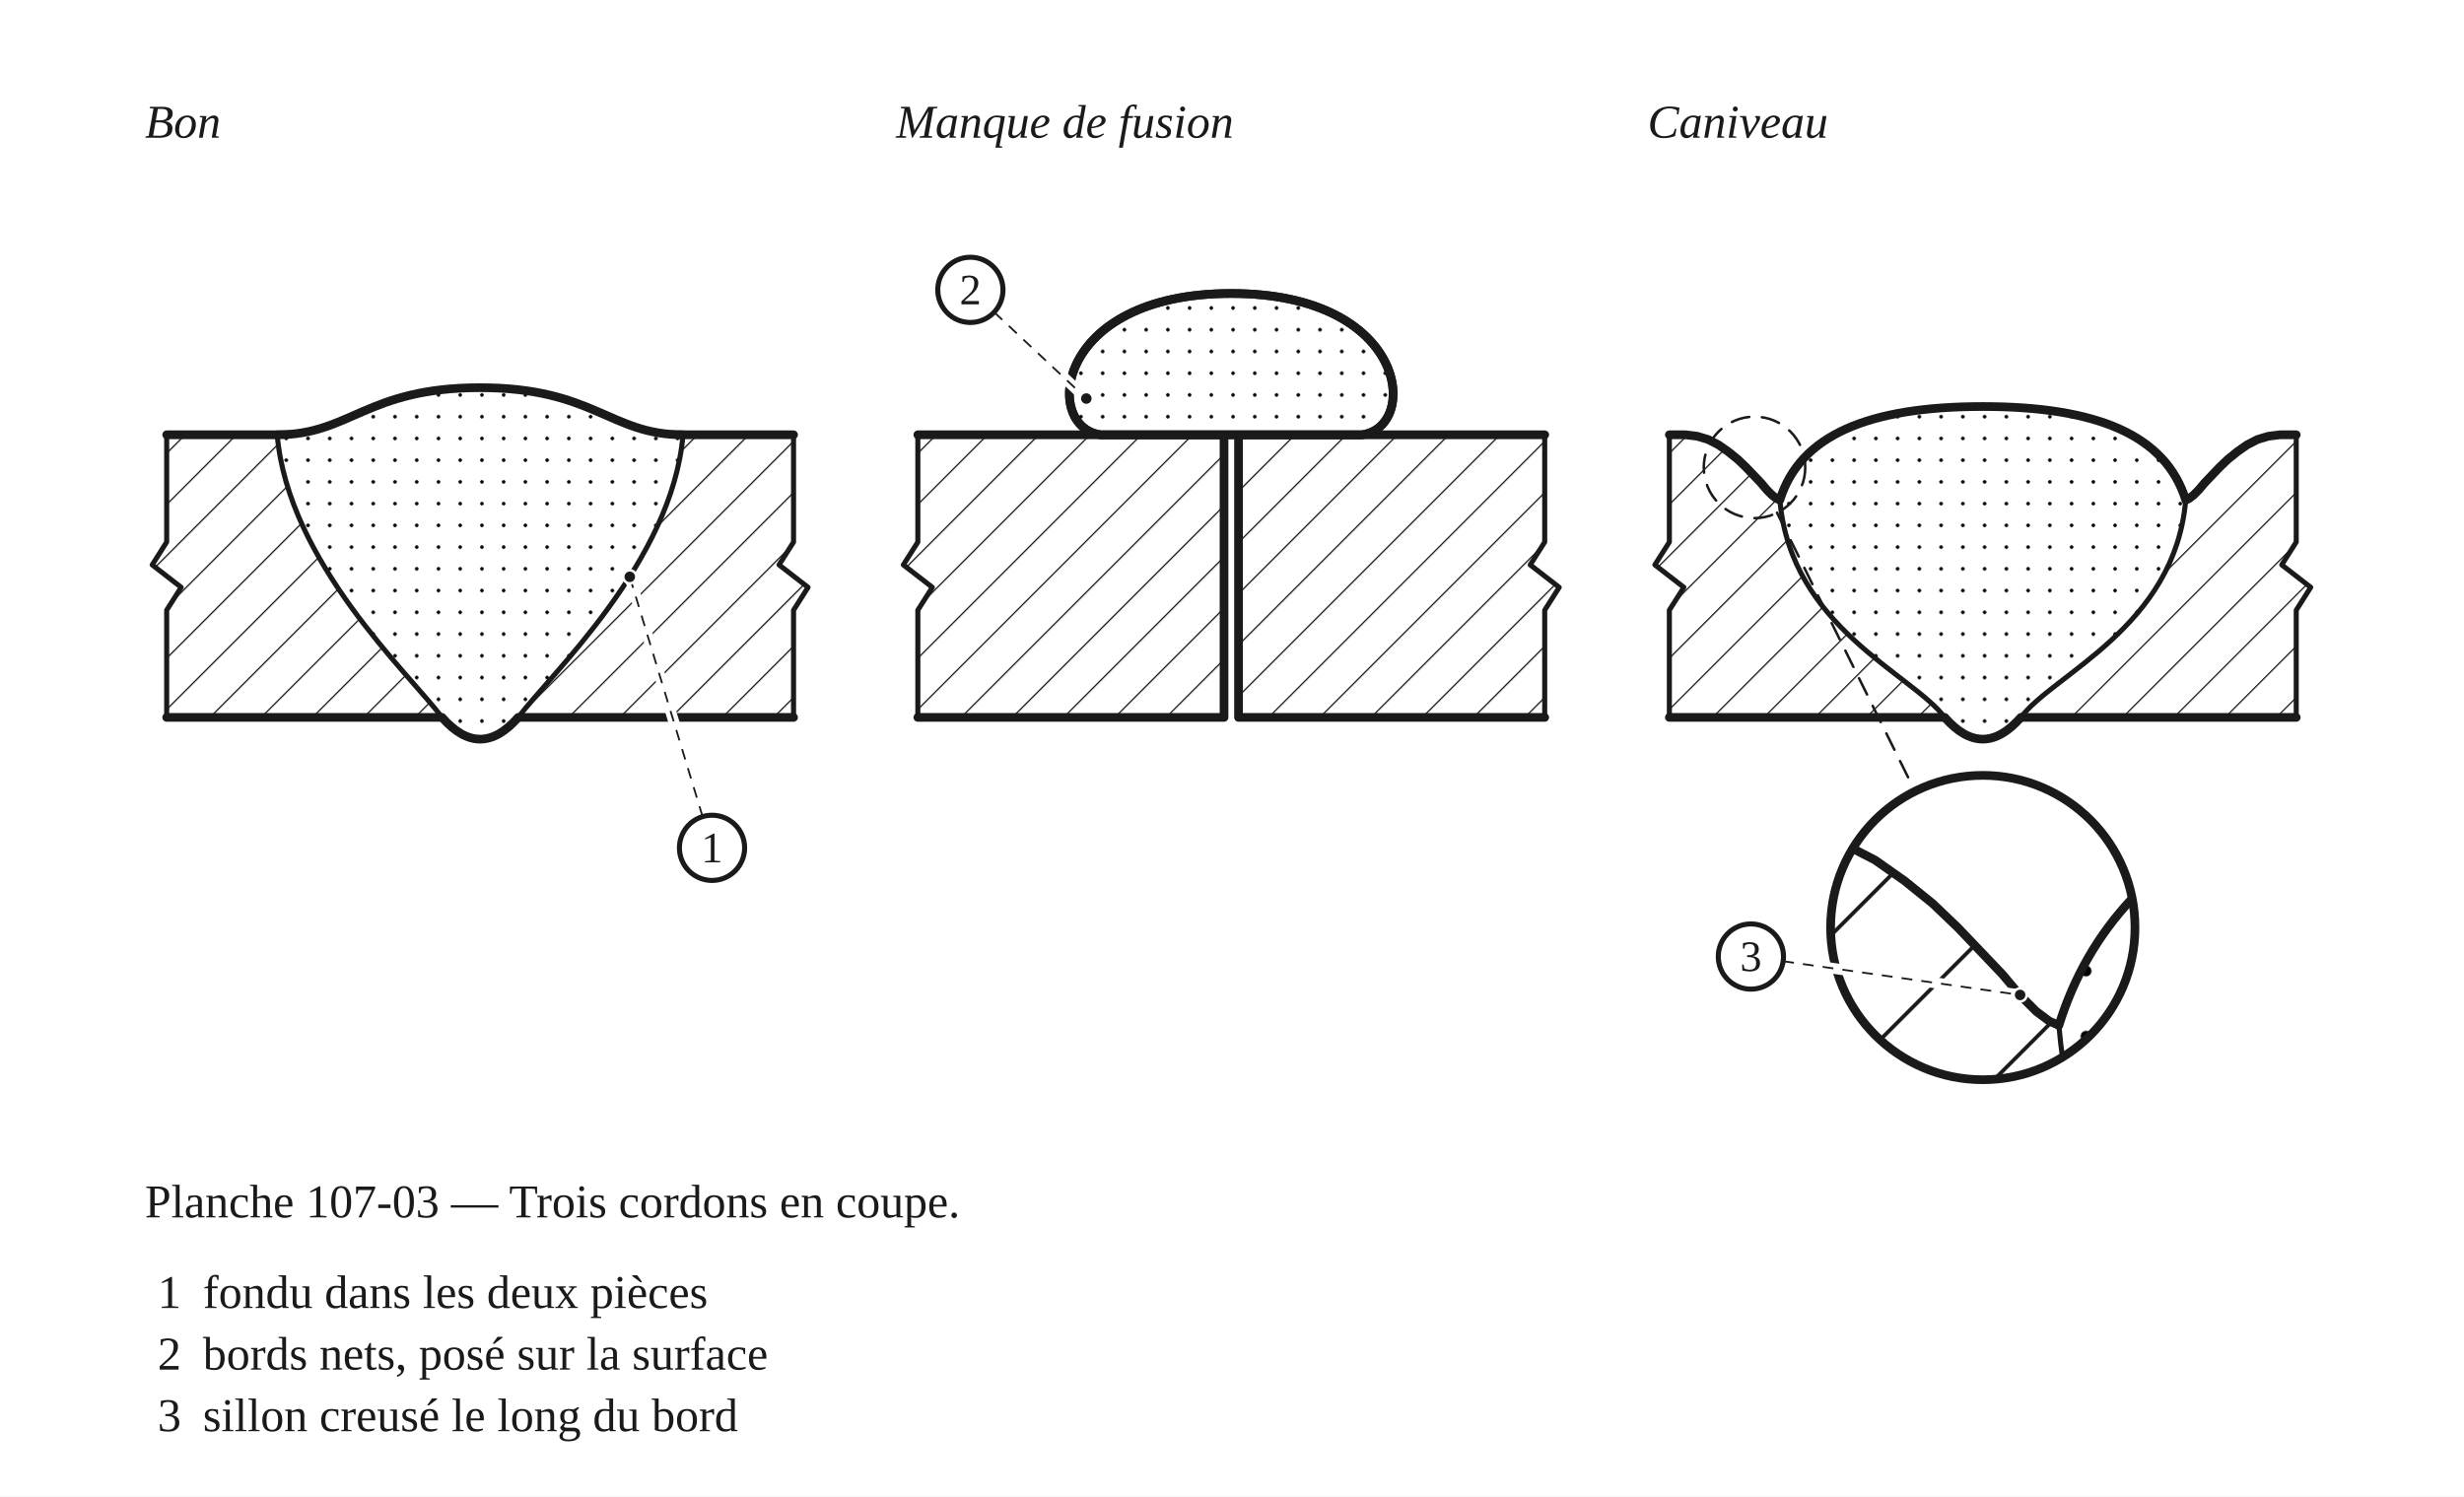
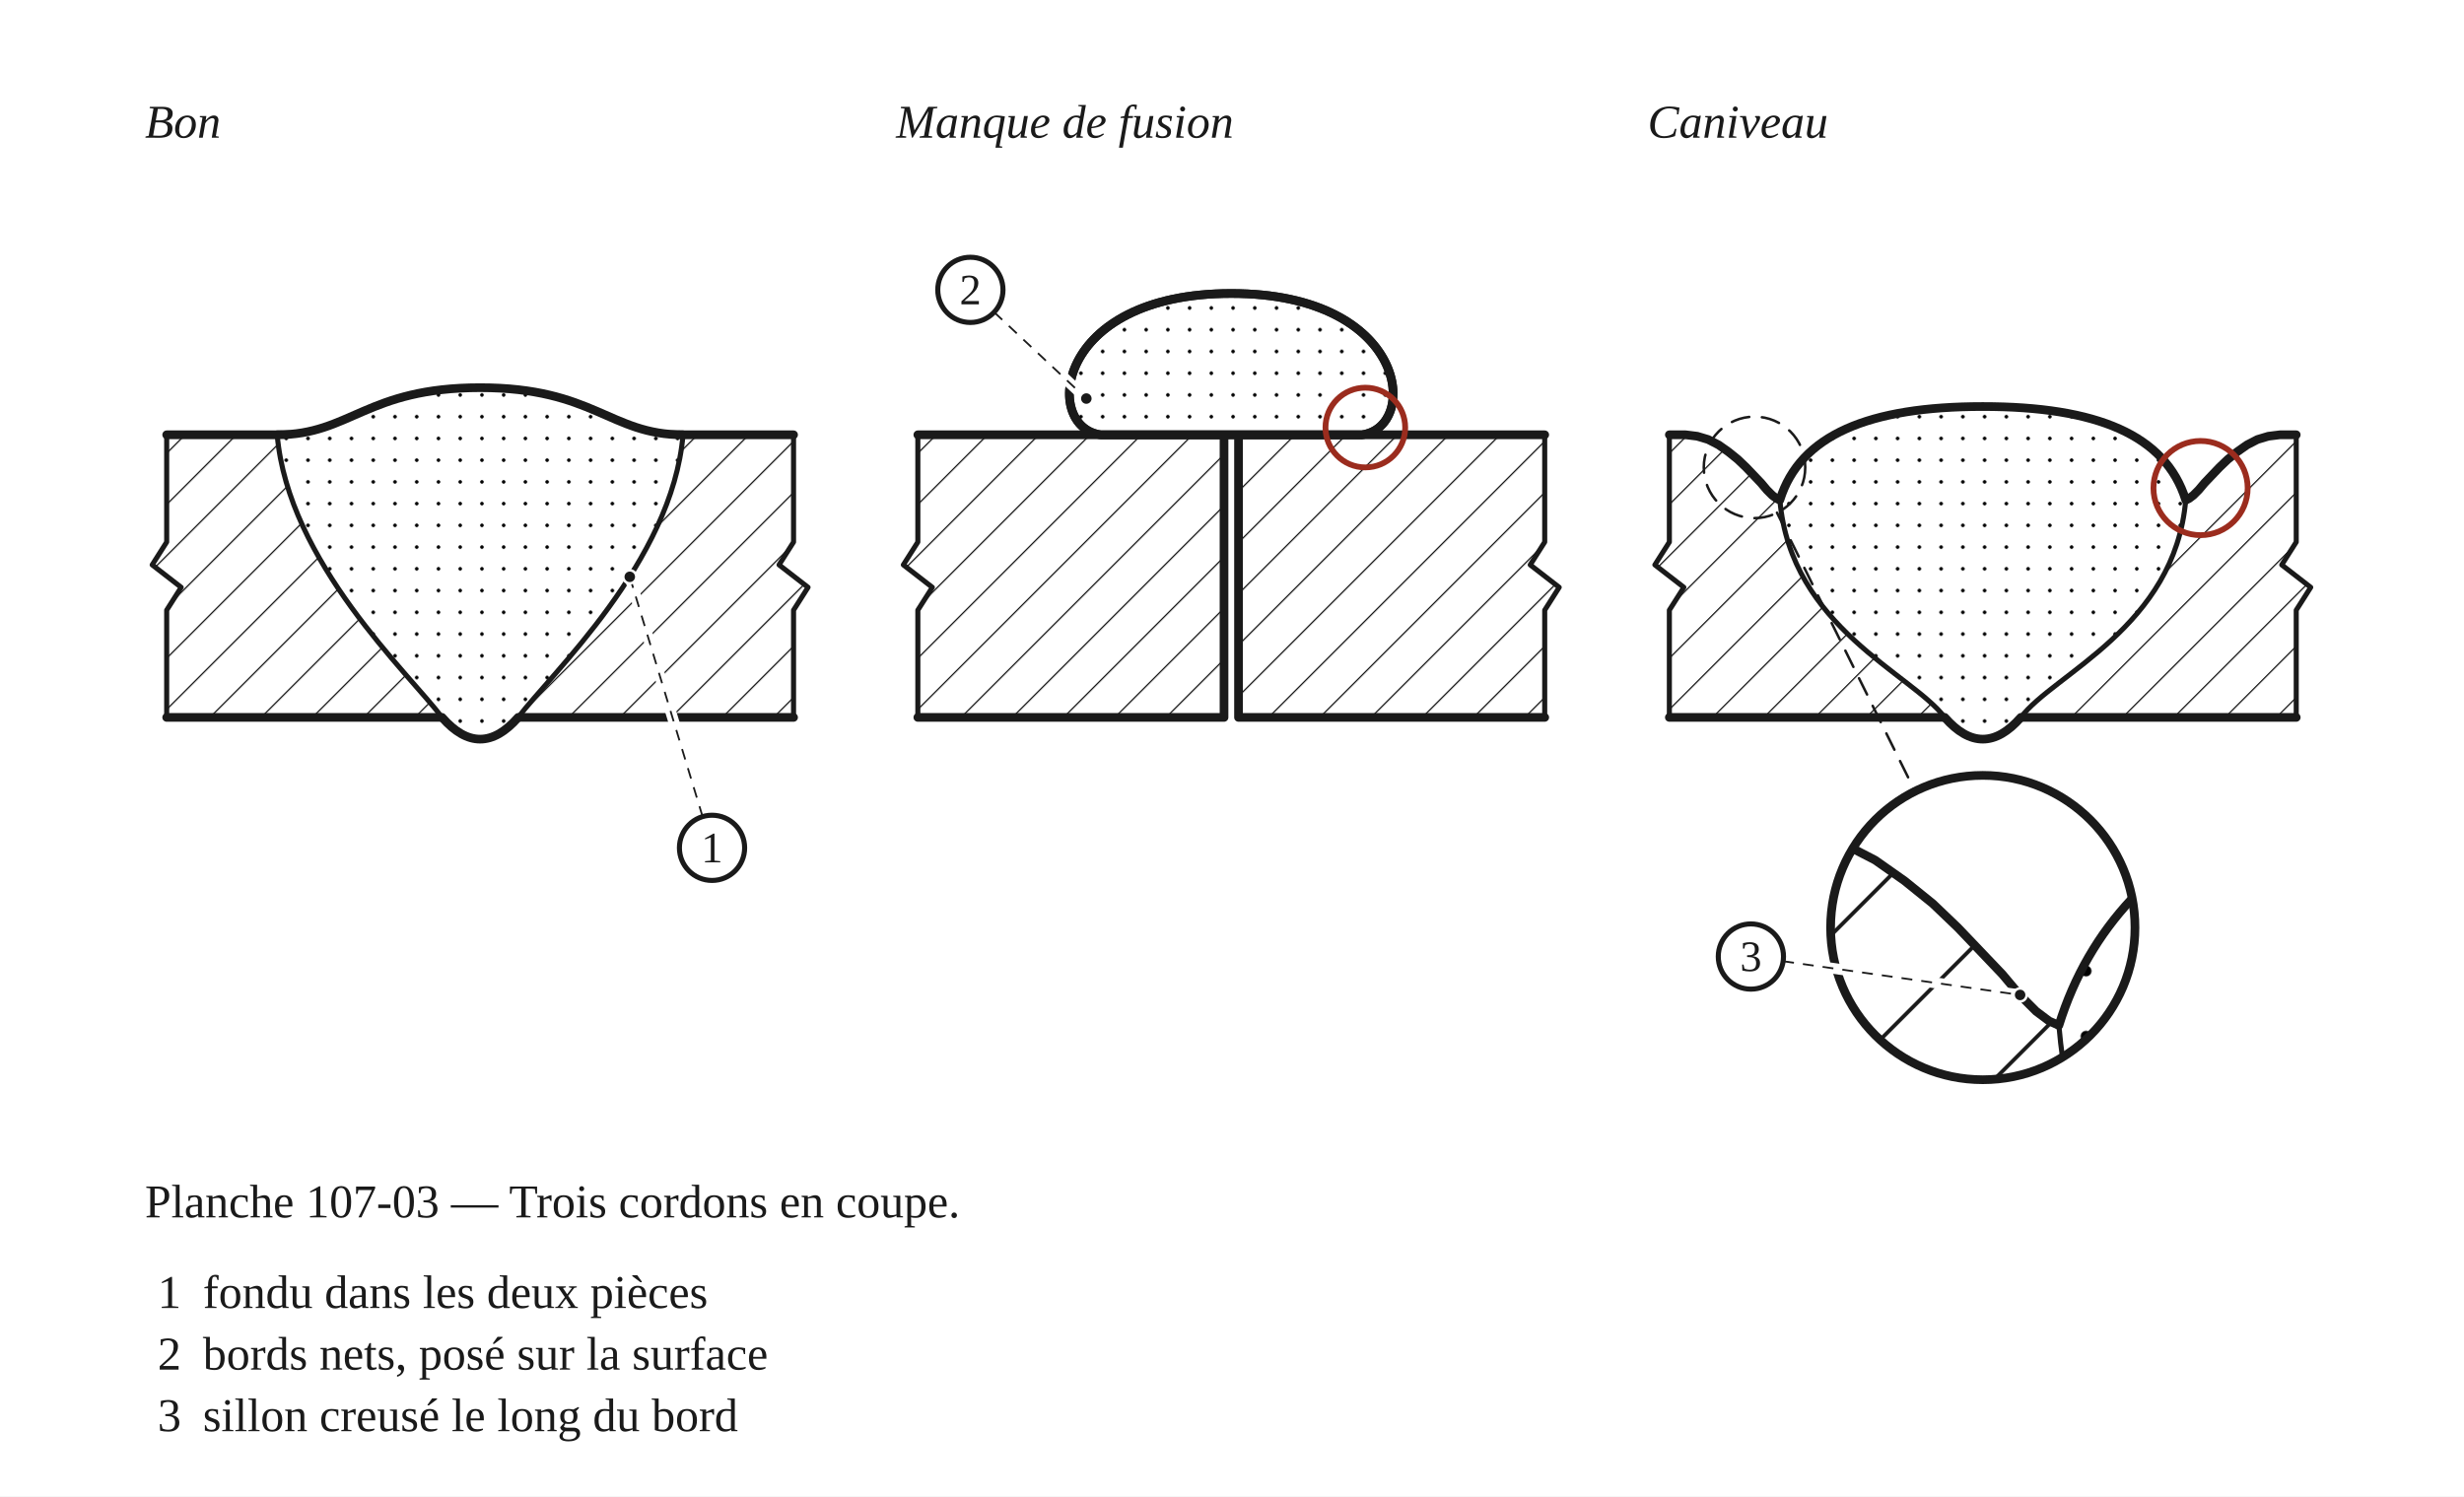
<svg xmlns="http://www.w3.org/2000/svg" width="680" height="413" viewBox="0 0 680 413" role="img">
  <defs>
    <pattern id="h-metal" width="10" height="10" patternUnits="userSpaceOnUse" patternTransform="rotate(45)">
      <line x1="0" y1="0" x2="0" y2="10" stroke="#1A1A1A" stroke-width="0.7" />
    </pattern>
  </defs>
  <rect x="0" y="0" width="680" height="413" fill="#FFFFFF" />
  <text x="40" y="38" font-family="Georgia, 'Times New Roman', serif" font-size="13" font-style="italic" fill="#1A1A1A">Bon</text>
  <g transform="translate(40 46)" data-vue="sain">
    <path d="M6 74 L90.5 74 L90.5 152 L6 152 L6 122.4 L10 116.1 L2 109.9 L6 103.6 L6 74 Z" fill="url(#h-metal)" stroke="#1A1A1A" stroke-width="1.4" stroke-linejoin="round" />
    <path d="M6 74 L90.5 74 L90.5 152 L6 152" fill="none" stroke="#1A1A1A" stroke-width="2.4" stroke-linejoin="round" stroke-linecap="round" />
    <path d="M179 74 L94.5 74 L94.5 152 L179 152 L179 122.4 L183 116.1 L175 109.9 L179 103.6 L179 74 Z" fill="url(#h-metal)" stroke="#1A1A1A" stroke-width="1.4" stroke-linejoin="round" />
    <path d="M179 74 L94.5 74 L94.5 152 L179 152" fill="none" stroke="#1A1A1A" stroke-width="2.4" stroke-linejoin="round" stroke-linecap="round" />
    <path d="M 36.5 74 C 56.66 74 61.14 61 92.5 61 C 123.86 61 128.34 74 148.5 74 C 145.5 109.1 112 140 103 152 Q 92.5 164 82 152 C 73 140 39.5 109.1 36.5 74 Z" fill="#FFFFFF" stroke="none" />
    <defs>
      <pattern id="p-fondu-10703" width="6" height="6" patternUnits="userSpaceOnUse">
        <circle cx="3" cy="3" r="0.5" fill="#000" />
      </pattern>
    </defs>
    <path d="M 36.5 74 C 56.66 74 61.14 61 92.5 61 C 123.86 61 128.34 74 148.5 74 C 145.5 109.1 112 140 103 152 Q 92.5 164 82 152 C 73 140 39.5 109.1 36.5 74 Z" fill="url(#p-fondu-10703)" stroke="none" />
    <path d="M 36.5 74 C 56.66 74 61.14 61 92.5 61 C 123.86 61 128.34 74 148.5 74" fill="none" stroke="#1A1A1A" stroke-width="2.4" stroke-linejoin="round" stroke-linecap="round" />
    <path d="M 148.5 74 C 145.5 109.1 112 140 103 152" fill="none" stroke="#1A1A1A" stroke-width="1.4" stroke-linejoin="round" stroke-linecap="round" />
    <path d="M 103 152 Q 92.5 164 82 152" fill="none" stroke="#1A1A1A" stroke-width="2.4" stroke-linejoin="round" stroke-linecap="round" />
    <path d="M 82 152 C 73 140 39.5 109.1 36.5 74" fill="none" stroke="#1A1A1A" stroke-width="1.4" stroke-linejoin="round" stroke-linecap="round" />
  </g>
  <text x="247.3" y="38" font-family="Georgia, 'Times New Roman', serif" font-size="13" font-style="italic" fill="#1A1A1A">Manque de fusion</text>
  <g transform="translate(247.3 46)" data-vue="froid">
    <path d="M6 74 L90.5 74 L90.5 152 L6 152 L6 122.4 L10 116.1 L2 109.9 L6 103.6 L6 74 Z" fill="url(#h-metal)" stroke="#1A1A1A" stroke-width="1.4" stroke-linejoin="round" />
    <path d="M6 74 L90.5 74 L90.5 152 L6 152" fill="none" stroke="#1A1A1A" stroke-width="2.4" stroke-linejoin="round" stroke-linecap="round" />
    <path d="M179 74 L94.5 74 L94.5 152 L179 152 L179 122.4 L183 116.1 L175 109.9 L179 103.6 L179 74 Z" fill="url(#h-metal)" stroke="#1A1A1A" stroke-width="1.4" stroke-linejoin="round" />
    <path d="M179 74 L94.5 74 L94.5 152 L179 152" fill="none" stroke="#1A1A1A" stroke-width="2.4" stroke-linejoin="round" stroke-linecap="round" />
    <path d="M 56.5 74 C 40.5 72 43.5 35 92.5 35 C 141.5 35 144.5 72 128.5 74 Z" fill="#fff" stroke="#1A1A1A" stroke-width="2.4" stroke-linejoin="round" stroke-linecap="round" />
    <defs>
      <pattern id="p-fondu-10703b" width="6" height="6" patternUnits="userSpaceOnUse">
        <circle cx="3" cy="3" r="0.5" fill="#000" />
      </pattern>
    </defs>
    <path d="M 56.5 74 C 40.5 72 43.5 35 92.5 35 C 141.5 35 144.5 72 128.5 74 Z" fill="url(#p-fondu-10703b)" stroke="none" />
    <path d="M 56.5 74 C 40.5 72 43.5 35 92.5 35 C 141.5 35 144.5 72 128.5 74 Z" fill="none" stroke="#1A1A1A" stroke-width="2.4" stroke-linejoin="round" stroke-linecap="round" />
+     <circle cx="129.5" cy="72" r="11" fill="none" stroke="#9B2C1E" stroke-width="1.6" />
  </g>
  <text x="454.7" y="38" font-family="Georgia, 'Times New Roman', serif" font-size="13" font-style="italic" fill="#1A1A1A">Caniveau</text>
  <g transform="translate(454.7 46)" data-vue="caniveau">
    <path d="M6 74 L10.5 74 L13.7 74.4 L16.7 75.3 L19.6 76.8 L22.3 78.7 L24.9 80.8 L27.2 83 L29.3 85.2 L31.3 87.3 L32.9 89.2 L34.4 90.7 L35.6 91.6 L36.5 92 L90.5 92 L90.5 152 L6 152 L6 122.4 L10 116.1 L2 109.9 L6 103.6 L6 74 Z" fill="url(#h-metal)" stroke="#1A1A1A" stroke-width="1.4" stroke-linejoin="round" />
    <path d="M6 74 L10.5 74 L13.7 74.4 L16.7 75.3 L19.6 76.8 L22.3 78.7 L24.9 80.8 L27.2 83 L29.3 85.2 L31.3 87.3 L32.9 89.2 L34.4 90.7 L35.6 91.6 L36.5 92 L90.5 92 L90.5 152 L6 152" fill="none" stroke="#1A1A1A" stroke-width="2.4" stroke-linejoin="round" stroke-linecap="round" />
    <path d="M179 74 L174.5 74 L171.3 74.4 L168.3 75.3 L165.4 76.8 L162.7 78.7 L160.1 80.8 L157.8 83 L155.7 85.2 L153.7 87.3 L152.1 89.2 L150.6 90.7 L149.4 91.6 L148.5 92 L94.5 92 L94.5 152 L179 152 L179 122.4 L183 116.1 L175 109.9 L179 103.6 L179 74 Z" fill="url(#h-metal)" stroke="#1A1A1A" stroke-width="1.4" stroke-linejoin="round" />
    <path d="M179 74 L174.5 74 L171.3 74.4 L168.3 75.3 L165.4 76.8 L162.7 78.7 L160.1 80.8 L157.8 83 L155.7 85.2 L153.7 87.3 L152.1 89.2 L150.6 90.7 L149.4 91.6 L148.5 92 L94.5 92 L94.5 152 L179 152" fill="none" stroke="#1A1A1A" stroke-width="2.4" stroke-linejoin="round" stroke-linecap="round" />
    <path d="M 36.5 92 C 42.1 74 61.14 66.2 92.5 66.2 C 123.86 66.2 142.9 74 148.5 92 C 145.5 127.1 112 140 103 152 Q 92.5 164 82 152 C 73 140 39.5 127.1 36.5 92 Z" fill="#FFFFFF" stroke="none" />
    <defs>
      <pattern id="p-fondu-10703" width="6" height="6" patternUnits="userSpaceOnUse">
        <circle cx="3" cy="3" r="0.5" fill="#000" />
      </pattern>
    </defs>
    <path d="M 36.5 92 C 42.1 74 61.14 66.2 92.5 66.2 C 123.86 66.2 142.9 74 148.5 92 C 145.5 127.1 112 140 103 152 Q 92.5 164 82 152 C 73 140 39.5 127.1 36.5 92 Z" fill="url(#p-fondu-10703)" stroke="none" />
    <path d="M 36.5 92 C 42.1 74 61.14 66.2 92.5 66.2 C 123.86 66.2 142.9 74 148.5 92" fill="none" stroke="#1A1A1A" stroke-width="2.4" stroke-linejoin="round" stroke-linecap="round" />
    <path d="M 148.5 92 C 145.5 127.1 112 140 103 152" fill="none" stroke="#1A1A1A" stroke-width="1.4" stroke-linejoin="round" stroke-linecap="round" />
    <path d="M 103 152 Q 92.5 164 82 152" fill="none" stroke="#1A1A1A" stroke-width="2.4" stroke-linejoin="round" stroke-linecap="round" />
    <path d="M 82 152 C 73 140 39.5 127.1 36.5 92" fill="none" stroke="#1A1A1A" stroke-width="1.4" stroke-linejoin="round" stroke-linecap="round" />
    <defs>
      <clipPath id="clip-loupe-10703">
        <circle cx="92.5" cy="210" r="42" />
      </clipPath>
    </defs>
    <circle cx="92.5" cy="210" r="42" fill="#fff" />
    <g clip-path="url(#clip-loupe-10703)">
      <g transform="translate(92.5 210) scale(3) translate(-29.5 -83)">
        <path vector-effect="non-scaling-stroke" d="M6 74 L10.5 74 L13.7 74.4 L16.7 75.3 L19.6 76.8 L22.3 78.7 L24.9 80.8 L27.2 83 L29.3 85.2 L31.3 87.3 L32.9 89.2 L34.4 90.7 L35.6 91.6 L36.5 92 L90.5 92 L90.5 152 L6 152 L6 122.4 L10 116.1 L2 109.9 L6 103.6 L6 74 Z" fill="url(#h-metal)" stroke="#1A1A1A" stroke-width="1.4" stroke-linejoin="round" />
        <path vector-effect="non-scaling-stroke" d="M6 74 L10.5 74 L13.7 74.4 L16.7 75.3 L19.6 76.8 L22.3 78.7 L24.9 80.8 L27.2 83 L29.3 85.2 L31.3 87.3 L32.9 89.2 L34.4 90.7 L35.6 91.6 L36.5 92 L90.5 92 L90.5 152 L6 152" fill="none" stroke="#1A1A1A" stroke-width="2.4" stroke-linejoin="round" stroke-linecap="round" />
        <path vector-effect="non-scaling-stroke" d="M179 74 L174.5 74 L171.3 74.4 L168.3 75.3 L165.4 76.8 L162.7 78.7 L160.1 80.8 L157.8 83 L155.7 85.2 L153.7 87.3 L152.1 89.2 L150.6 90.7 L149.4 91.6 L148.5 92 L94.5 92 L94.5 152 L179 152 L179 122.4 L183 116.1 L175 109.9 L179 103.6 L179 74 Z" fill="url(#h-metal)" stroke="#1A1A1A" stroke-width="1.4" stroke-linejoin="round" />
        <path vector-effect="non-scaling-stroke" d="M179 74 L174.5 74 L171.3 74.4 L168.3 75.3 L165.4 76.8 L162.7 78.7 L160.1 80.8 L157.8 83 L155.7 85.2 L153.7 87.3 L152.1 89.2 L150.6 90.7 L149.4 91.6 L148.5 92 L94.5 92 L94.5 152 L179 152" fill="none" stroke="#1A1A1A" stroke-width="2.4" stroke-linejoin="round" stroke-linecap="round" />
        <path vector-effect="non-scaling-stroke" d="M 36.5 92 C 42.1 74 61.14 66.2 92.5 66.2 C 123.86 66.2 142.9 74 148.5 92 C 145.5 127.1 112 140 103 152 Q 92.5 164 82 152 C 73 140 39.5 127.1 36.5 92 Z" fill="#FFFFFF" stroke="none" />
        <defs>
          <pattern id="p-fondu-10703" width="6" height="6" patternUnits="userSpaceOnUse">
            <circle cx="3" cy="3" r="0.5" fill="#000" />
          </pattern>
        </defs>
        <path vector-effect="non-scaling-stroke" d="M 36.5 92 C 42.1 74 61.14 66.2 92.5 66.2 C 123.86 66.2 142.9 74 148.5 92 C 145.5 127.1 112 140 103 152 Q 92.5 164 82 152 C 73 140 39.5 127.1 36.5 92 Z" fill="url(#p-fondu-10703)" stroke="none" />
        <path vector-effect="non-scaling-stroke" d="M 36.5 92 C 42.1 74 61.14 66.2 92.5 66.2 C 123.86 66.2 142.9 74 148.5 92" fill="none" stroke="#1A1A1A" stroke-width="2.4" stroke-linejoin="round" stroke-linecap="round" />
        <path vector-effect="non-scaling-stroke" d="M 148.5 92 C 145.5 127.1 112 140 103 152" fill="none" stroke="#1A1A1A" stroke-width="1.4" stroke-linejoin="round" stroke-linecap="round" />
        <path vector-effect="non-scaling-stroke" d="M 103 152 Q 92.5 164 82 152" fill="none" stroke="#1A1A1A" stroke-width="2.4" stroke-linejoin="round" stroke-linecap="round" />
        <path vector-effect="non-scaling-stroke" d="M 82 152 C 73 140 39.5 127.1 36.5 92" fill="none" stroke="#1A1A1A" stroke-width="1.4" stroke-linejoin="round" stroke-linecap="round" />
      </g>
    </g>
    <circle cx="92.5" cy="210" r="42" fill="none" stroke="#1A1A1A" stroke-width="2.4" stroke-linejoin="round" stroke-linecap="round" />
    <circle cx="29.5" cy="83" r="14" fill="none" stroke="#1A1A1A" stroke-width="0.7" stroke-linejoin="round" stroke-linecap="round" stroke-dasharray="5 3.5" />
    <path d="M35.7 95.5 L73.8 172.4" fill="none" stroke="#1A1A1A" stroke-width="0.7" stroke-linejoin="round" stroke-linecap="round" stroke-dasharray="5 3.5" />
+     <circle cx="152.6" cy="88.7" r="13" fill="none" stroke="#9B2C1E" stroke-width="1.6" />
  </g>
  <line x1="193.9" y1="225.4" x2="173.8" y2="159.2" fill="none" stroke="#FFFFFF" stroke-width="3" stroke-linecap="round" />
  <line x1="193.9" y1="225.4" x2="173.8" y2="159.2" fill="none" stroke="#1A1A1A" stroke-width="0.5" stroke-dasharray="3 2.5" />
  <circle cx="173.8" cy="159.2" r="1.8" fill="#1A1A1A" stroke="#FFFFFF" stroke-width="0.7" />
  <circle cx="196.5" cy="234" r="9" fill="#FFFFFF" stroke="#1A1A1A" stroke-width="1.4" data-vue="sain" />
  <text x="196.5" y="238" text-anchor="middle" font-family="Georgia, 'Times New Roman', serif" font-size="12" fill="#1A1A1A">1</text>
  <line x1="274.4" y1="86.2" x2="299.8" y2="110" fill="none" stroke="#FFFFFF" stroke-width="3" stroke-linecap="round" />
  <line x1="274.4" y1="86.2" x2="299.8" y2="110" fill="none" stroke="#1A1A1A" stroke-width="0.5" stroke-dasharray="3 2.5" />
  <circle cx="299.8" cy="110" r="1.8" fill="#1A1A1A" stroke="#FFFFFF" stroke-width="0.7" />
  <circle cx="267.8" cy="80" r="9" fill="#FFFFFF" stroke="#1A1A1A" stroke-width="1.4" data-vue="froid" />
  <text x="267.8" y="84" text-anchor="middle" font-family="Georgia, 'Times New Roman', serif" font-size="12" fill="#1A1A1A">2</text>
  <line x1="492.1" y1="265.3" x2="557.5" y2="274.6" fill="none" stroke="#FFFFFF" stroke-width="3" stroke-linecap="round" />
  <line x1="492.1" y1="265.3" x2="557.5" y2="274.6" fill="none" stroke="#1A1A1A" stroke-width="0.5" stroke-dasharray="3 2.5" />
  <circle cx="557.5" cy="274.6" r="1.8" fill="#1A1A1A" stroke="#FFFFFF" stroke-width="0.7" />
  <circle cx="483.2" cy="264" r="9" fill="#FFFFFF" stroke="#1A1A1A" stroke-width="1.4" data-vue="caniveau" />
  <text x="483.2" y="268" text-anchor="middle" font-family="Georgia, 'Times New Roman', serif" font-size="12" fill="#1A1A1A">3</text>
  <text x="40" y="336" font-family="Georgia, 'Times New Roman', serif" font-size="13" fill="#1A1A1A">Planche 107-03 — Trois cordons en coupe.</text>
  <text x="50" y="361" text-anchor="end" font-family="Georgia, 'Times New Roman', serif" font-size="13" fill="#1A1A1A">1</text>
  <text x="56" y="361" font-family="Georgia, 'Times New Roman', serif" font-size="13" fill="#1A1A1A">fondu dans les deux pièces</text>
  <text x="50" y="378" text-anchor="end" font-family="Georgia, 'Times New Roman', serif" font-size="13" fill="#1A1A1A">2</text>
  <text x="56" y="378" font-family="Georgia, 'Times New Roman', serif" font-size="13" fill="#1A1A1A">bords nets, posé sur la surface</text>
  <text x="50" y="395" text-anchor="end" font-family="Georgia, 'Times New Roman', serif" font-size="13" fill="#1A1A1A">3</text>
  <text x="56" y="395" font-family="Georgia, 'Times New Roman', serif" font-size="13" fill="#1A1A1A">sillon creusé le long du bord</text>
</svg>
